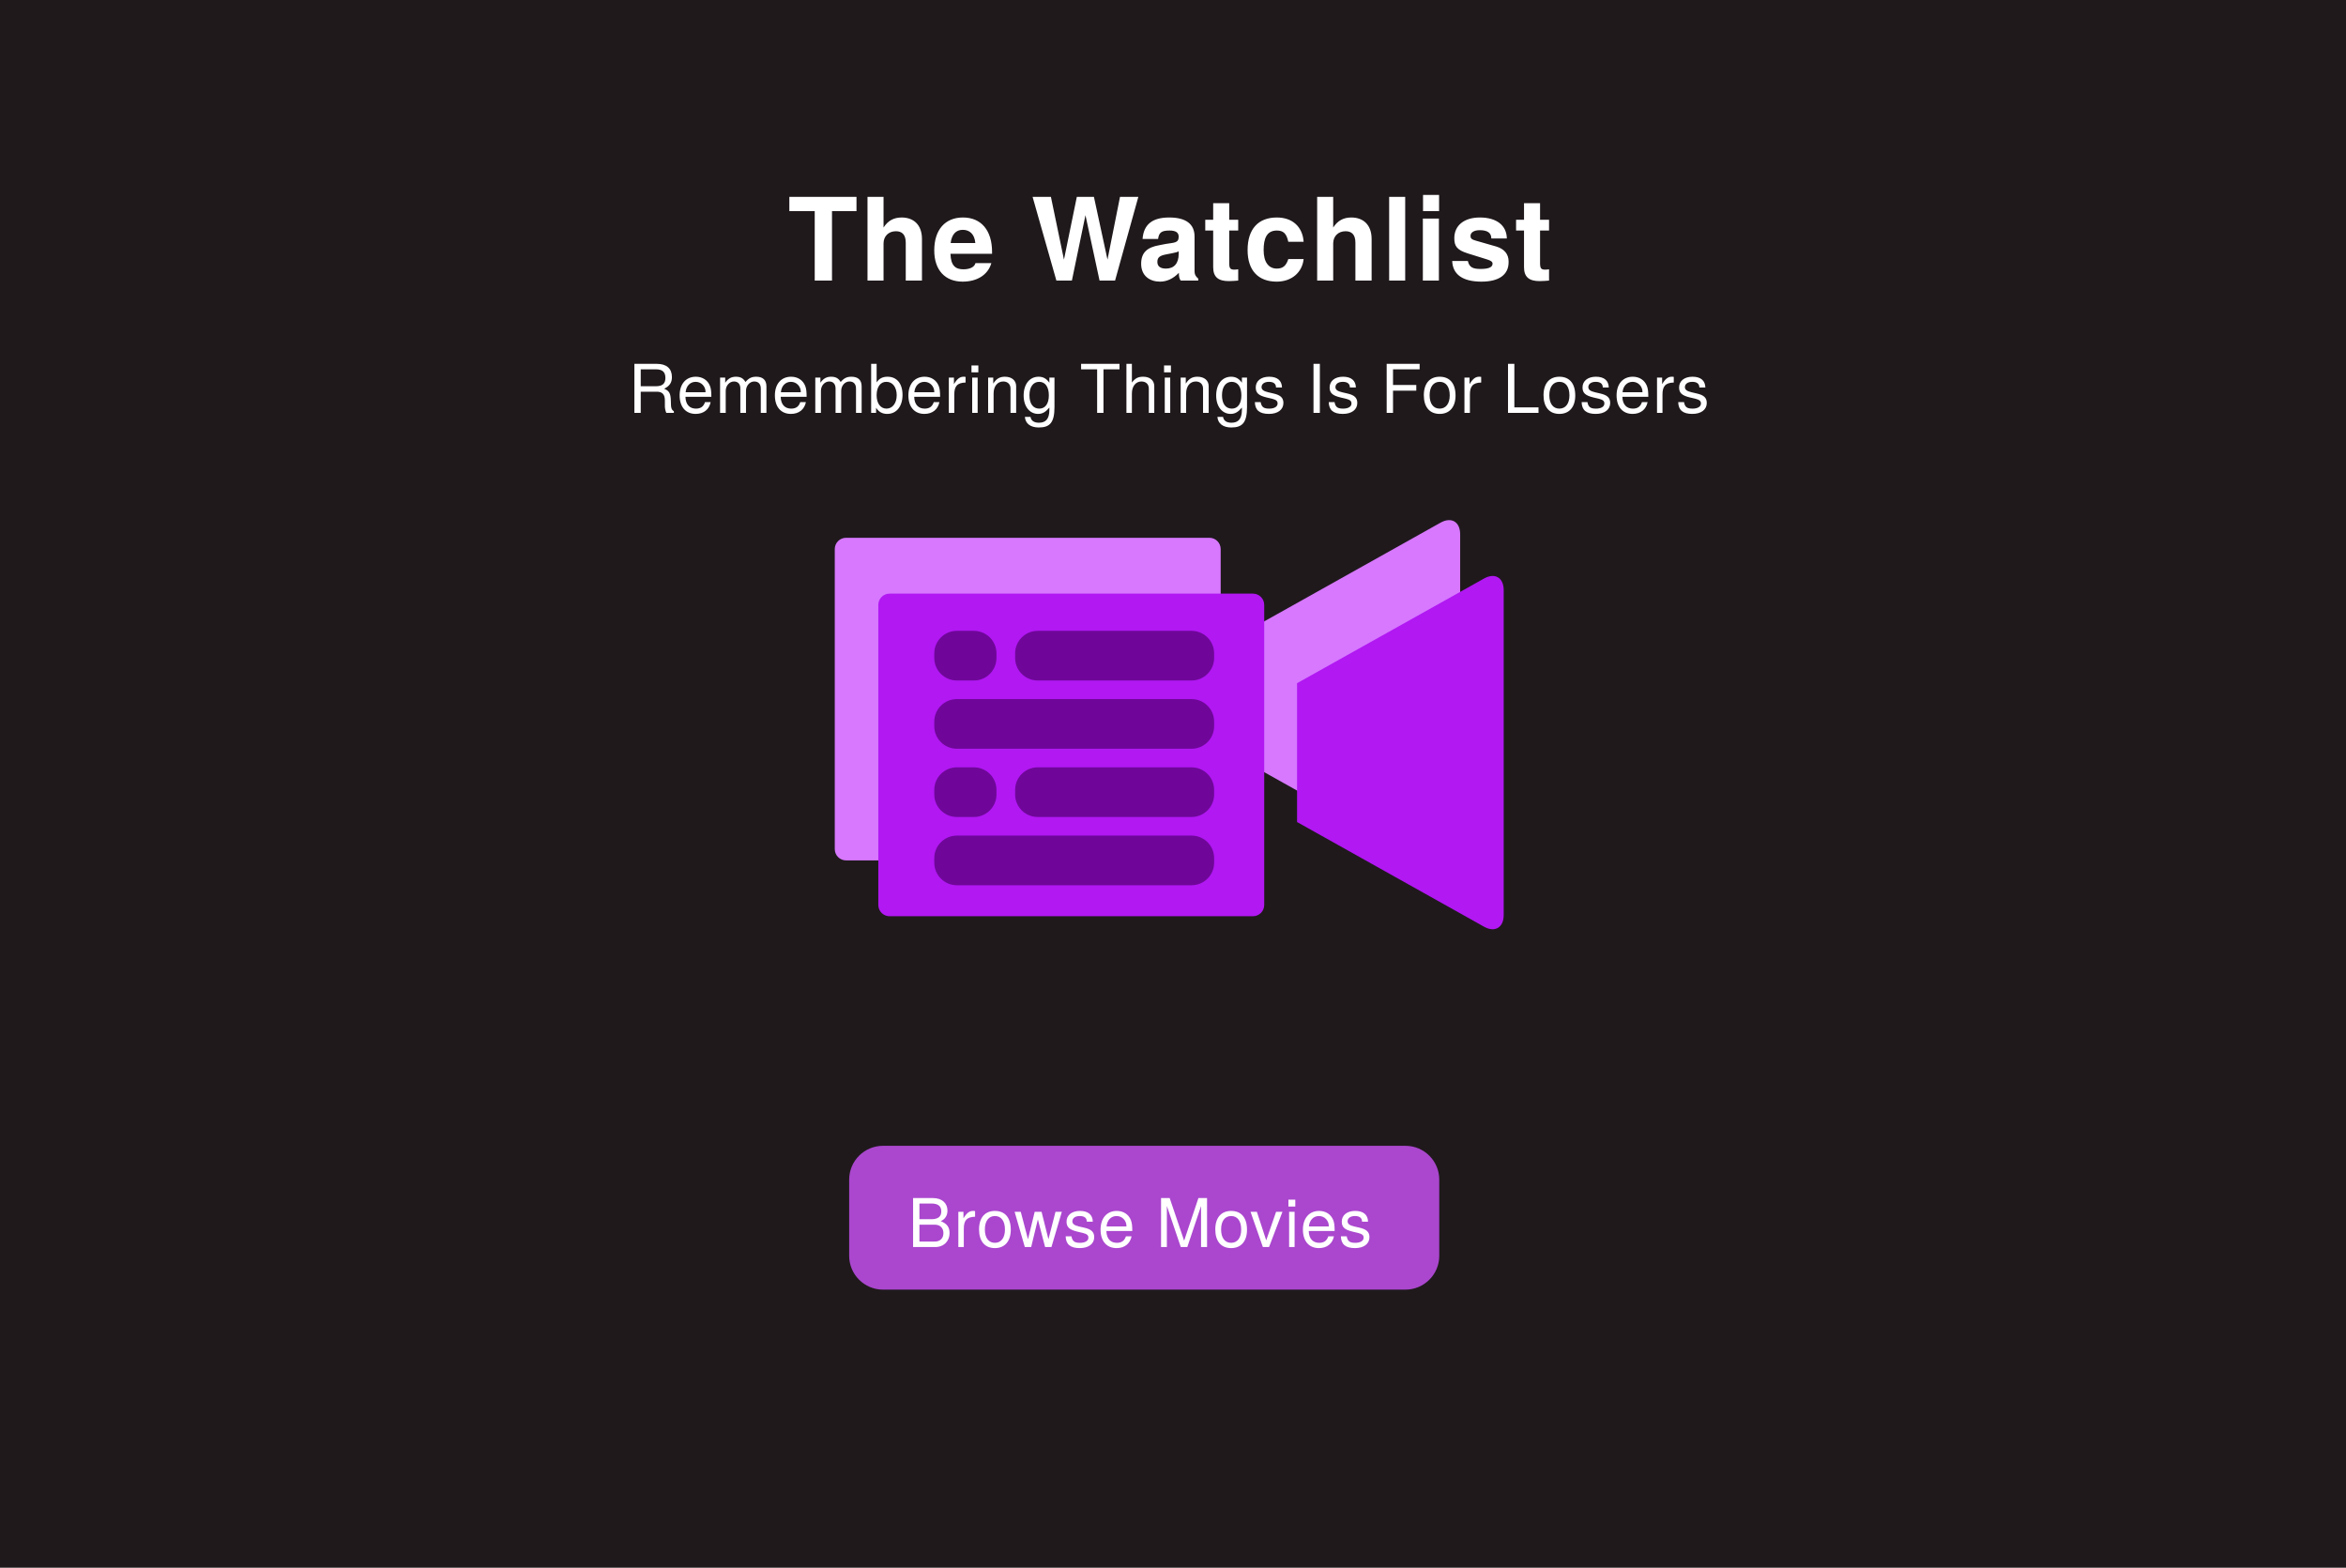
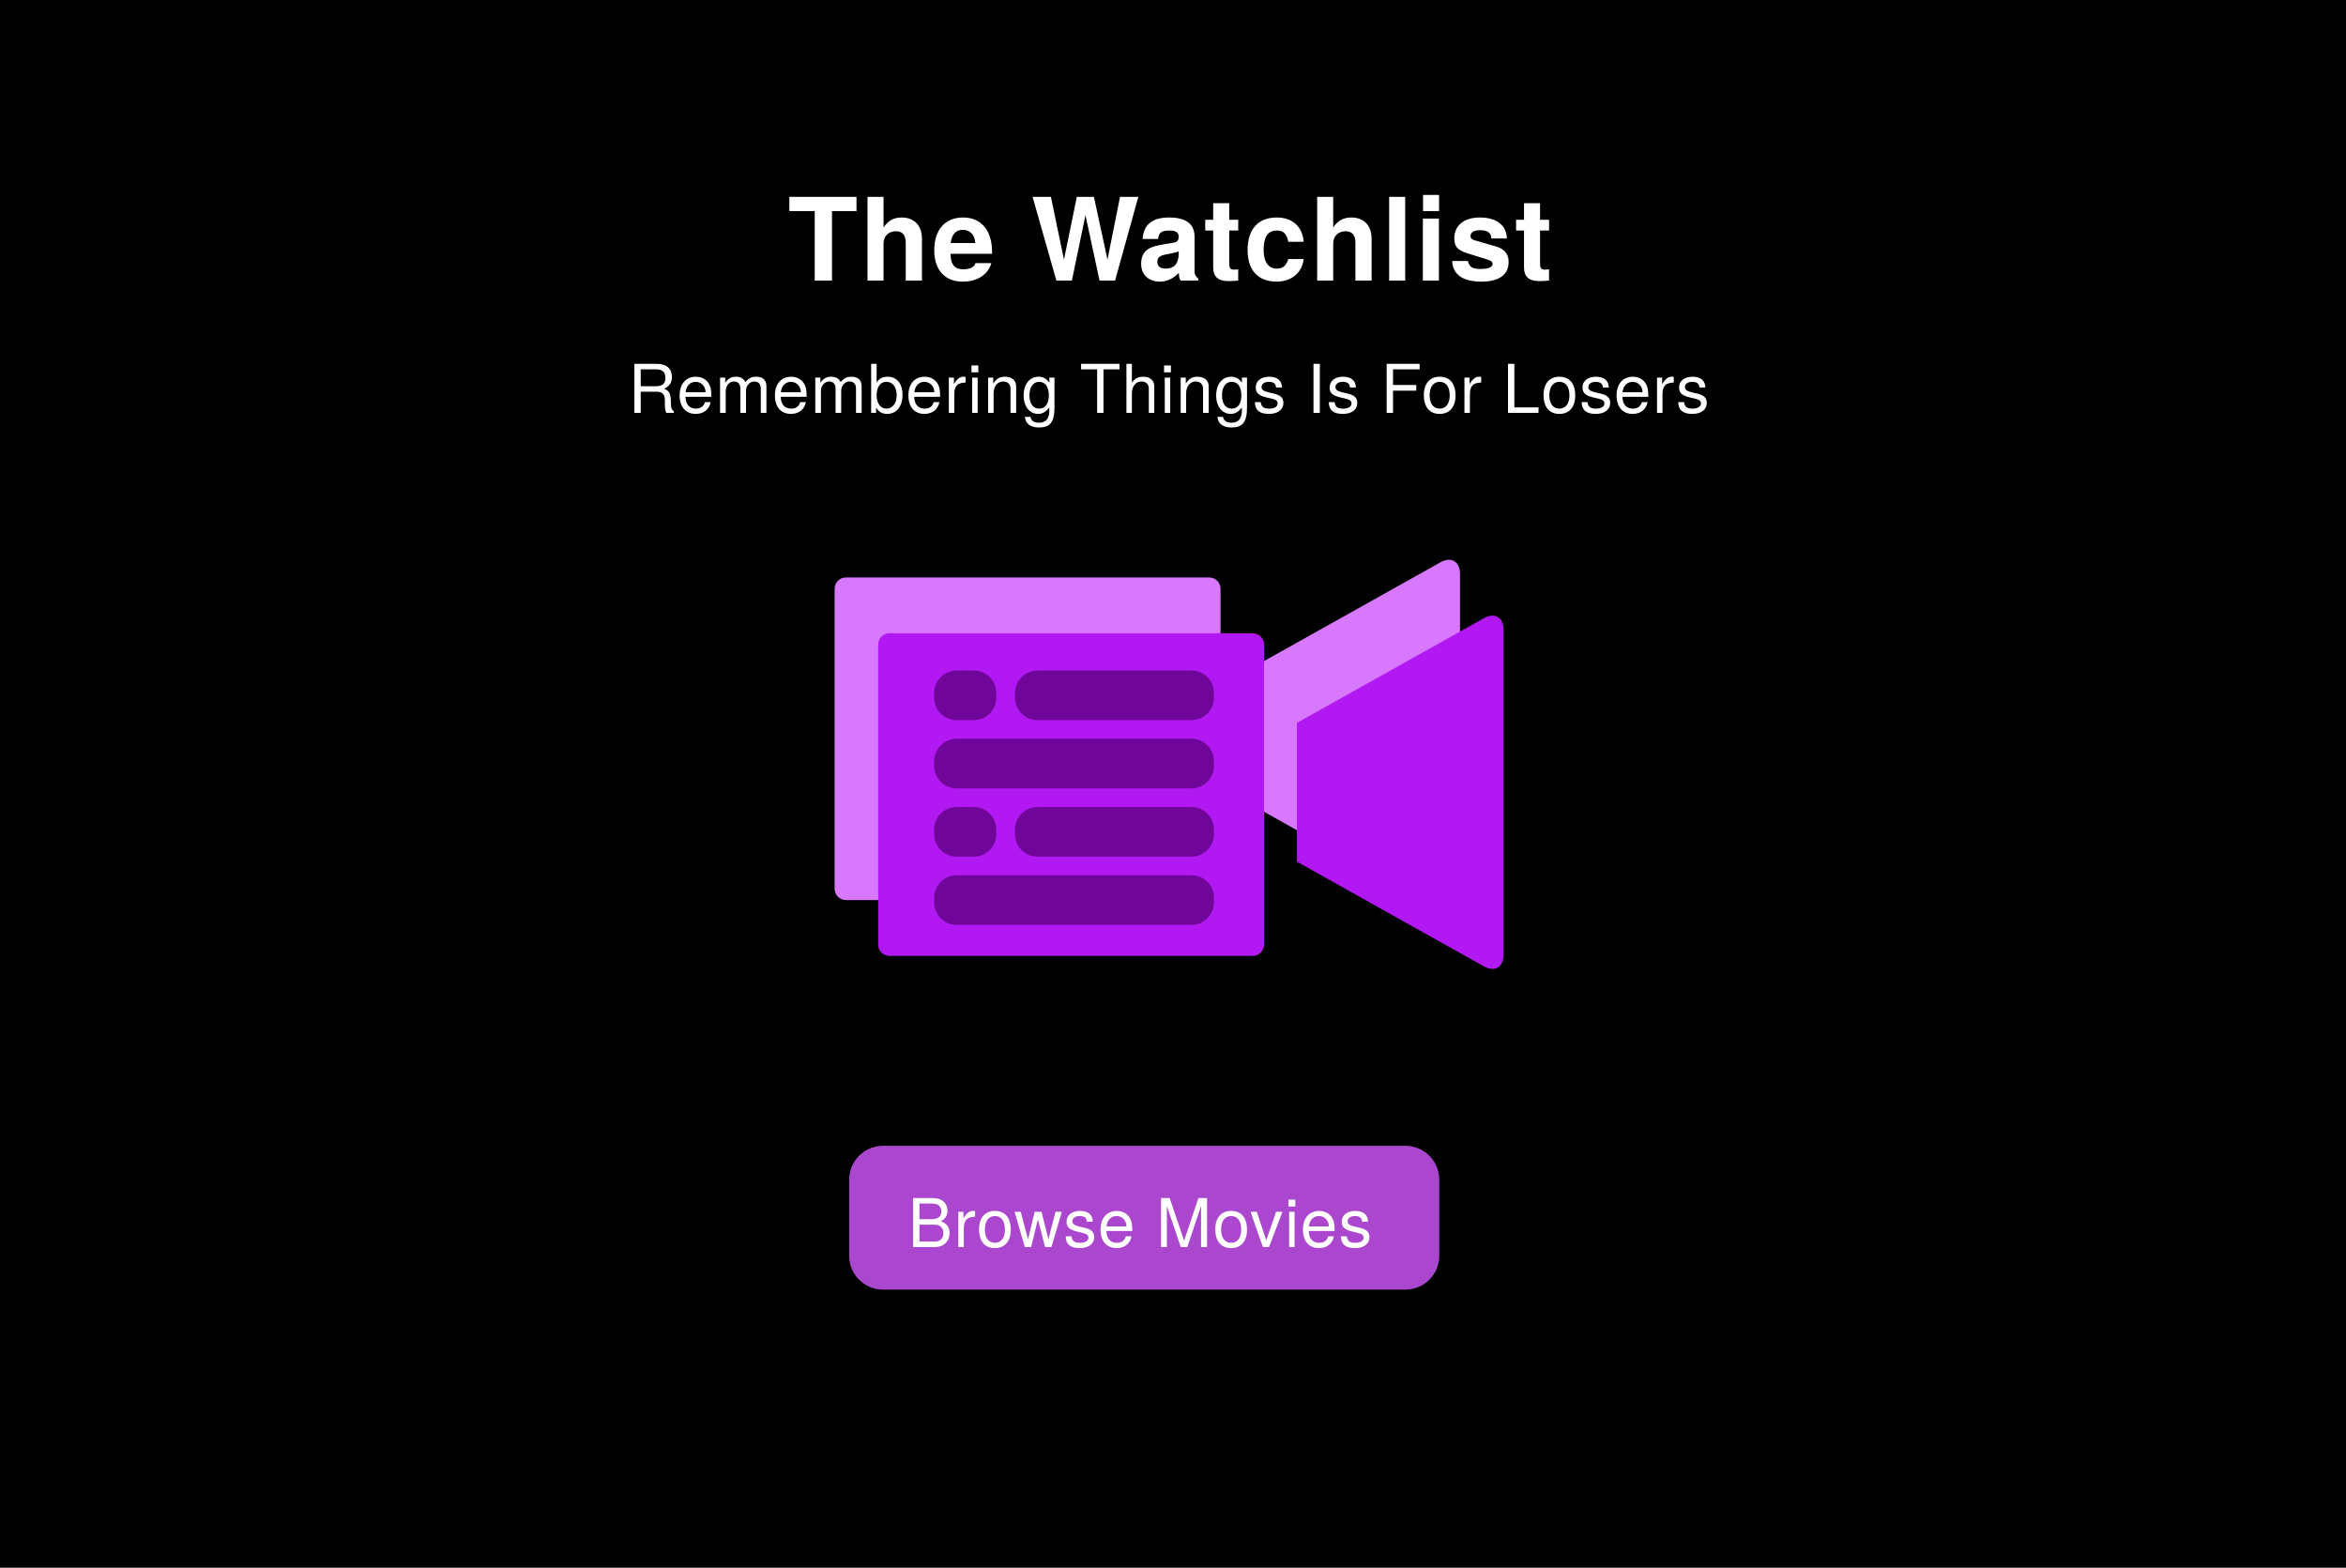
<svg xmlns="http://www.w3.org/2000/svg" width="208px" height="139px" viewBox="0 0 208 139" version="1.1">
  <defs />
  <g id="Welcome" stroke="none" stroke-width="1" fill="none" fill-rule="evenodd">
    <g id="Artboard-40" transform="translate(-2652, -442)">
      <g id="Group-15" transform="translate(2652, 442)">
        <g id="Group-23">
          <g id="Group-14">
            <g id="Group-4">
-               <rect id="Rectangle-176" fill="#1F191C" x="0" y="0" width="208" height="139" />
+               <rect id="Rectangle-176" fill="#000000" x="0" y="0" width="208" height="139" />
              <g id="Group-3" transform="translate(75.28834, 101.5933)">
                <rect id="Rectangle-177" fill="#AA47CE" x="0" y="0" width="52.319" height="12.752" rx="3" />
                <text id="Browse-Movies" font-family="HelveticaNeue, Helvetica Neue" font-size="5.947" font-weight="normal" letter-spacing="0.091" fill="#FFFFFF">
                  <tspan x="5.2" y="8.976">Browse Movies</tspan>
                </text>
              </g>
              <g id="Group-2" transform="translate(70.18405, 14.87768)" font-size="10.194" font-family="HelveticaNeue-Bold, Helvetica Neue" letter-spacing="0.155" fill="#FFFFFF" font-weight="bold">
                <text id="The-Watchlist">
                  <tspan x="-0.339" y="10">The Watchlist</tspan>
                </text>
              </g>
            </g>
-             <g id="Group-11" transform="translate(74.01227, 45.48318)">
+             <g id="Group-11" transform="translate(74, 49)">
              <g id="Group-2" fill="#D778FF">
                <path d="M37.127,10.142 L53.708,0.859 C54.669,0.321 55.448,0.78 55.448,1.888 L55.448,30.705 C55.448,31.812 54.66,32.268 53.708,31.734 L37.127,22.451 L37.127,10.142 Z" id="Polygon-1" />
                <rect id="Rectangle-14" x="0" y="2.2" width="34.215" height="28.605" rx="1" />
              </g>
              <g id="Group-2" transform="translate(3.859729, 4.95089)" fill="#B118F2">
                <path d="M37.127,10.142 L53.708,0.859 C54.669,0.321 55.448,0.78 55.448,1.888 L55.448,30.705 C55.448,31.812 54.66,32.268 53.708,31.734 L37.127,22.451 L37.127,10.142 Z" id="Polygon-1" />
                <rect id="Rectangle-14" x="0" y="2.2" width="34.215" height="28.605" rx="1" />
              </g>
              <g id="Group-6" transform="translate(8.822237, 10.45188)" fill="#6F0699">
                <rect id="Rectangle-173" x="7.168" y="0" width="17.644" height="4.401" rx="2" />
                <rect id="Rectangle-173" x="0" y="0" width="5.514" height="4.401" rx="2" />
                <rect id="Rectangle-173" x="7.168" y="12.102" width="17.644" height="4.401" rx="2" />
                <rect id="Rectangle-173" x="0" y="12.102" width="5.514" height="4.401" rx="2" />
                <rect id="Rectangle-173" x="0" y="6.051" width="24.813" height="4.401" rx="2" />
                <rect id="Rectangle-173" x="0" y="18.153" width="24.813" height="4.401" rx="2" />
              </g>
            </g>
          </g>
        </g>
        <text id="Remembering-Things-I" font-family="HelveticaNeue, Helvetica Neue" font-size="5.947" font-weight="normal" letter-spacing="0.091" fill="#FFFFFF">
          <tspan x="55.699" y="36.606">Remembering Things Is For Losers</tspan>
        </text>
      </g>
    </g>
  </g>
</svg>
